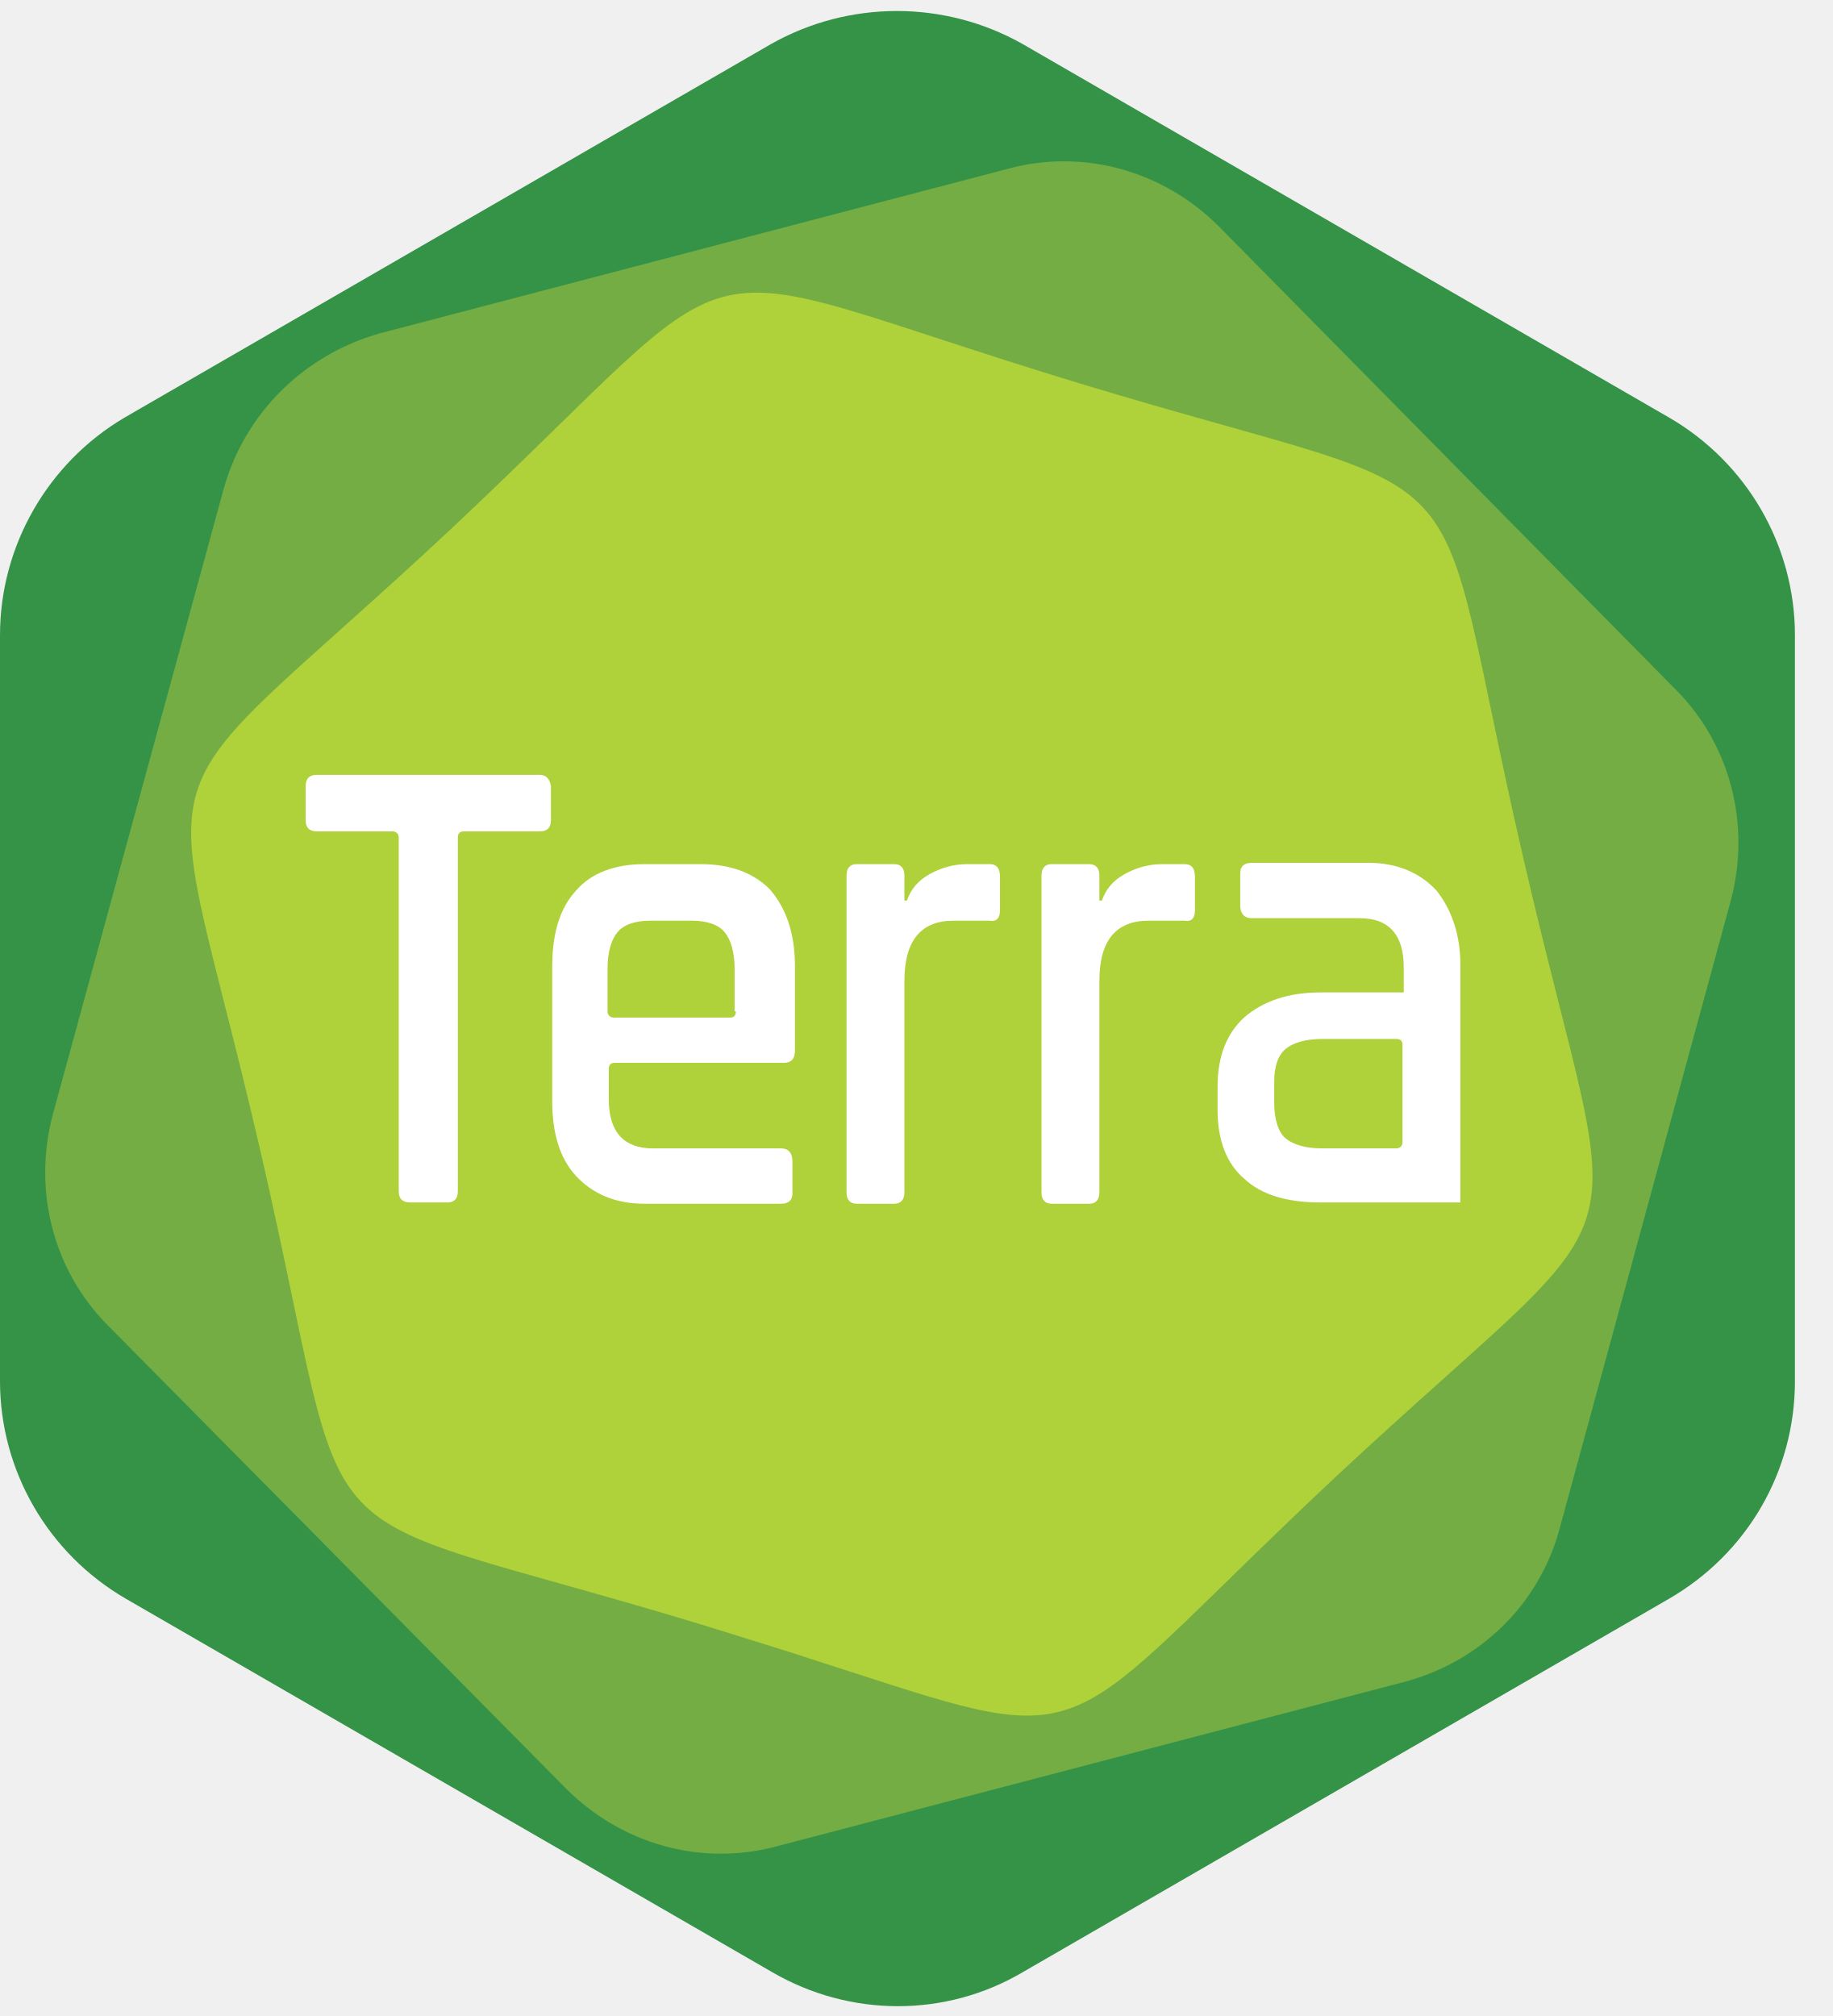
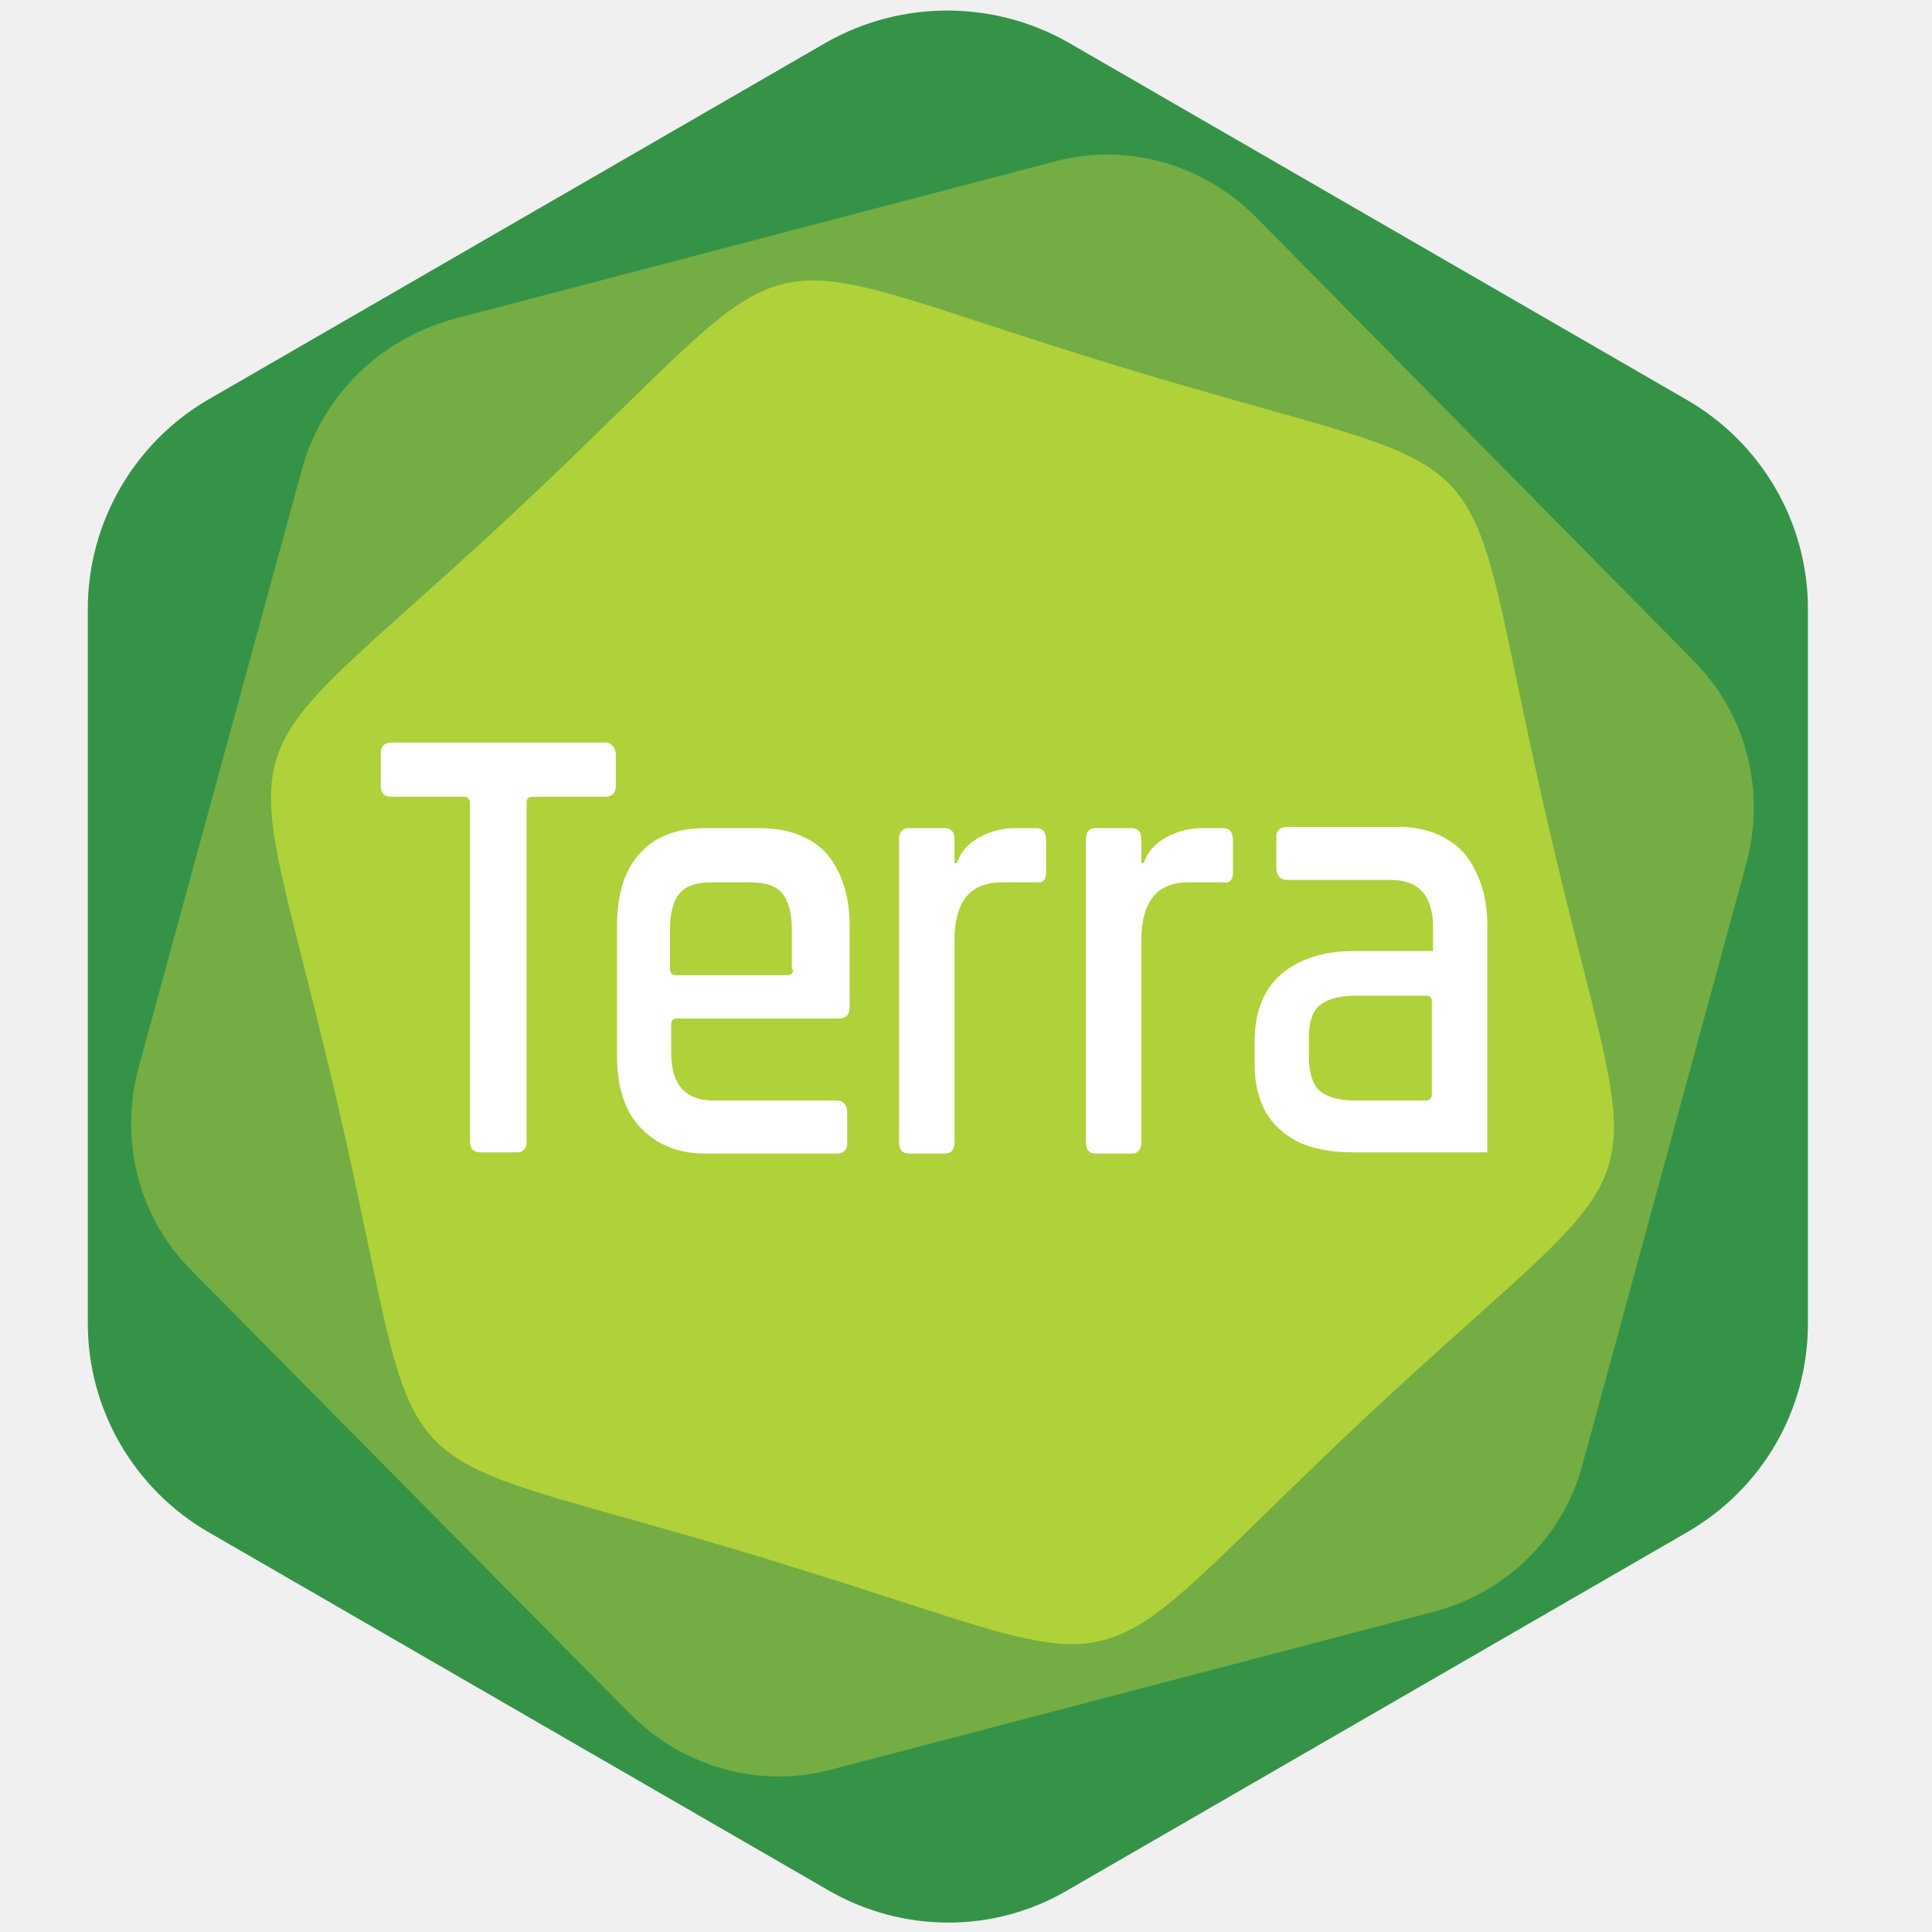
- <svg xmlns="http://www.w3.org/2000/svg" version="1.1" viewBox="0 0 40 44" height="44px" width="40px">
+ <svg xmlns="http://www.w3.org/2000/svg" version="1.1" viewBox="0 0 40 44" height="60px" width="60px">
  <g fill-rule="evenodd" fill="none" stroke-width="1" stroke="none" id="Page-1">
    <g transform="translate(-89, -1646)" id="Terra-Support">
      <g transform="translate(0, 1247)" id="Group-2">
        <g transform="translate(89, 399)" id="logo/Color">
          <path fill-rule="nonzero" fill="#359348" id="Path" d="M0,13.863 L0,30.143 C0,32.092 1.043,33.904 2.745,34.892 L16.856,43.045 C18.558,44.033 20.644,44.033 22.319,43.045 L36.429,34.892 C38.131,33.904 39.174,32.119 39.174,30.143 L39.174,13.863 C39.174,11.914 38.131,10.102 36.429,9.114 L22.319,0.961 C20.617,-8.32667268e-17 18.53,-8.32667268e-17 16.828,0.961 L2.718,9.114 C1.043,10.102 0,11.914 0,13.863 Z" />
          <path fill-rule="nonzero" fill="#73AD43" id="Path" d="M4.887,10.651 L1.153,24.323 C0.714,25.97 1.153,27.727 2.361,28.935 L12.354,39.037 C13.561,40.245 15.291,40.739 16.938,40.3 L30.664,36.704 C32.311,36.264 33.602,35.002 34.041,33.354 L37.774,19.656 C38.214,18.009 37.774,16.252 36.566,15.044 L26.601,4.941 C25.393,3.734 23.664,3.239 22.017,3.679 L8.291,7.275 C6.643,7.742 5.353,9.004 4.887,10.651 Z" />
          <path fill="#AFD139" id="Path" d="M17.871,36.264 C17.13,36.017 16.307,35.77 15.346,35.468 C6.122,32.668 7.851,34.507 5.683,25.119 C3.514,15.73 2.773,18.146 9.8,11.585 C16.828,4.996 14.358,5.573 23.581,8.373 C32.805,11.173 31.076,9.334 33.245,18.722 C35.413,28.111 36.155,25.695 29.127,32.256 C23.444,37.582 23.966,38.214 19.491,36.786 L17.871,36.264 Z" />
          <g fill-rule="nonzero" fill="#FFFFFF" transform="translate(6.588542, 16.74588)" id="Text">
            <path id="Path" d="M5.188,0.165 L0.329,0.165 C0.165,0.165 0.082,0.247 0.082,0.412 L0.082,1.153 C0.082,1.318 0.165,1.4 0.329,1.4 L1.977,1.4 C2.059,1.4 2.114,1.455 2.114,1.537 L2.114,9.251 C2.114,9.416 2.196,9.498 2.361,9.498 L3.184,9.498 C3.322,9.498 3.404,9.416 3.404,9.251 L3.404,1.537 C3.404,1.428 3.459,1.4 3.541,1.4 L5.188,1.4 C5.353,1.4 5.436,1.318 5.436,1.153 L5.436,0.412 C5.408,0.247 5.326,0.165 5.188,0.165 Z" />
            <path id="Shape" d="M8.702,2.114 L7.467,2.114 C6.836,2.114 6.314,2.306 5.985,2.69 C5.628,3.075 5.463,3.624 5.463,4.365 L5.463,7.275 C5.463,7.989 5.628,8.538 5.985,8.922 C6.341,9.306 6.836,9.526 7.467,9.526 L10.459,9.526 C10.624,9.526 10.706,9.444 10.706,9.306 L10.706,8.593 C10.706,8.428 10.624,8.318 10.459,8.318 L7.659,8.318 C7.028,8.318 6.698,7.961 6.698,7.247 L6.698,6.589 C6.698,6.479 6.753,6.451 6.836,6.451 L10.514,6.451 C10.679,6.451 10.761,6.369 10.761,6.177 L10.761,4.337 C10.761,3.624 10.569,3.075 10.212,2.663 C9.855,2.306 9.361,2.114 8.702,2.114 Z M9.471,5.326 C9.471,5.436 9.416,5.463 9.334,5.463 L6.808,5.463 C6.726,5.463 6.671,5.408 6.671,5.326 L6.671,4.392 C6.671,4.035 6.753,3.761 6.891,3.596 C7.028,3.432 7.275,3.349 7.604,3.349 L8.51,3.349 C8.84,3.349 9.087,3.432 9.224,3.596 C9.361,3.761 9.444,4.035 9.444,4.392 L9.444,5.326 L9.471,5.326 Z" />
            <path id="Shape" d="M24.762,2.69 C24.405,2.306 23.911,2.086 23.28,2.086 L20.726,2.086 C20.562,2.086 20.479,2.169 20.479,2.306 L20.479,3.02 C20.479,3.184 20.562,3.294 20.726,3.294 L23.087,3.294 C23.719,3.294 24.048,3.651 24.048,4.365 L24.048,4.914 L22.236,4.914 C21.523,4.914 20.974,5.106 20.562,5.463 C20.177,5.82 19.985,6.314 19.985,6.973 L19.985,7.494 C19.985,8.126 20.177,8.647 20.562,8.977 C20.946,9.334 21.495,9.498 22.236,9.498 L25.284,9.498 C25.284,9.032 25.284,8.208 25.284,8.098 L25.284,7.22 L25.284,5.134 L25.284,4.31 C25.284,3.651 25.091,3.102 24.762,2.69 Z M24.021,8.181 C24.021,8.263 23.966,8.318 23.883,8.318 L22.264,8.318 C21.907,8.318 21.632,8.236 21.468,8.098 C21.303,7.961 21.221,7.659 21.221,7.33 L21.221,6.863 C21.221,6.534 21.303,6.287 21.468,6.149 C21.632,6.012 21.907,5.93 22.264,5.93 L23.883,5.93 C23.993,5.93 24.021,5.985 24.021,6.067 L24.021,8.181 Z" />
            <path id="Path" d="M15.016,2.114 L14.522,2.114 C14.22,2.114 13.946,2.196 13.699,2.333 C13.452,2.471 13.287,2.663 13.205,2.91 L13.15,2.91 L13.15,2.361 C13.15,2.196 13.067,2.114 12.93,2.114 L12.106,2.114 C11.969,2.114 11.887,2.196 11.887,2.361 L11.887,9.279 C11.887,9.444 11.969,9.526 12.106,9.526 L12.93,9.526 C13.067,9.526 13.15,9.444 13.15,9.279 L13.15,4.667 C13.15,3.788 13.507,3.349 14.22,3.349 L15.016,3.349 C15.154,3.377 15.236,3.294 15.236,3.13 L15.236,2.388 C15.236,2.196 15.154,2.114 15.016,2.114 Z" />
            <path id="Path" d="M19.271,2.114 L18.777,2.114 C18.475,2.114 18.201,2.196 17.954,2.333 C17.707,2.471 17.542,2.663 17.46,2.91 L17.405,2.91 L17.405,2.361 C17.405,2.196 17.322,2.114 17.185,2.114 L16.362,2.114 C16.224,2.114 16.142,2.196 16.142,2.361 L16.142,9.279 C16.142,9.444 16.224,9.526 16.362,9.526 L17.185,9.526 C17.322,9.526 17.405,9.444 17.405,9.279 L17.405,4.667 C17.405,3.788 17.762,3.349 18.475,3.349 L19.271,3.349 C19.409,3.377 19.491,3.294 19.491,3.13 L19.491,2.388 C19.491,2.196 19.409,2.114 19.271,2.114 Z" />
          </g>
        </g>
      </g>
    </g>
  </g>
</svg>
